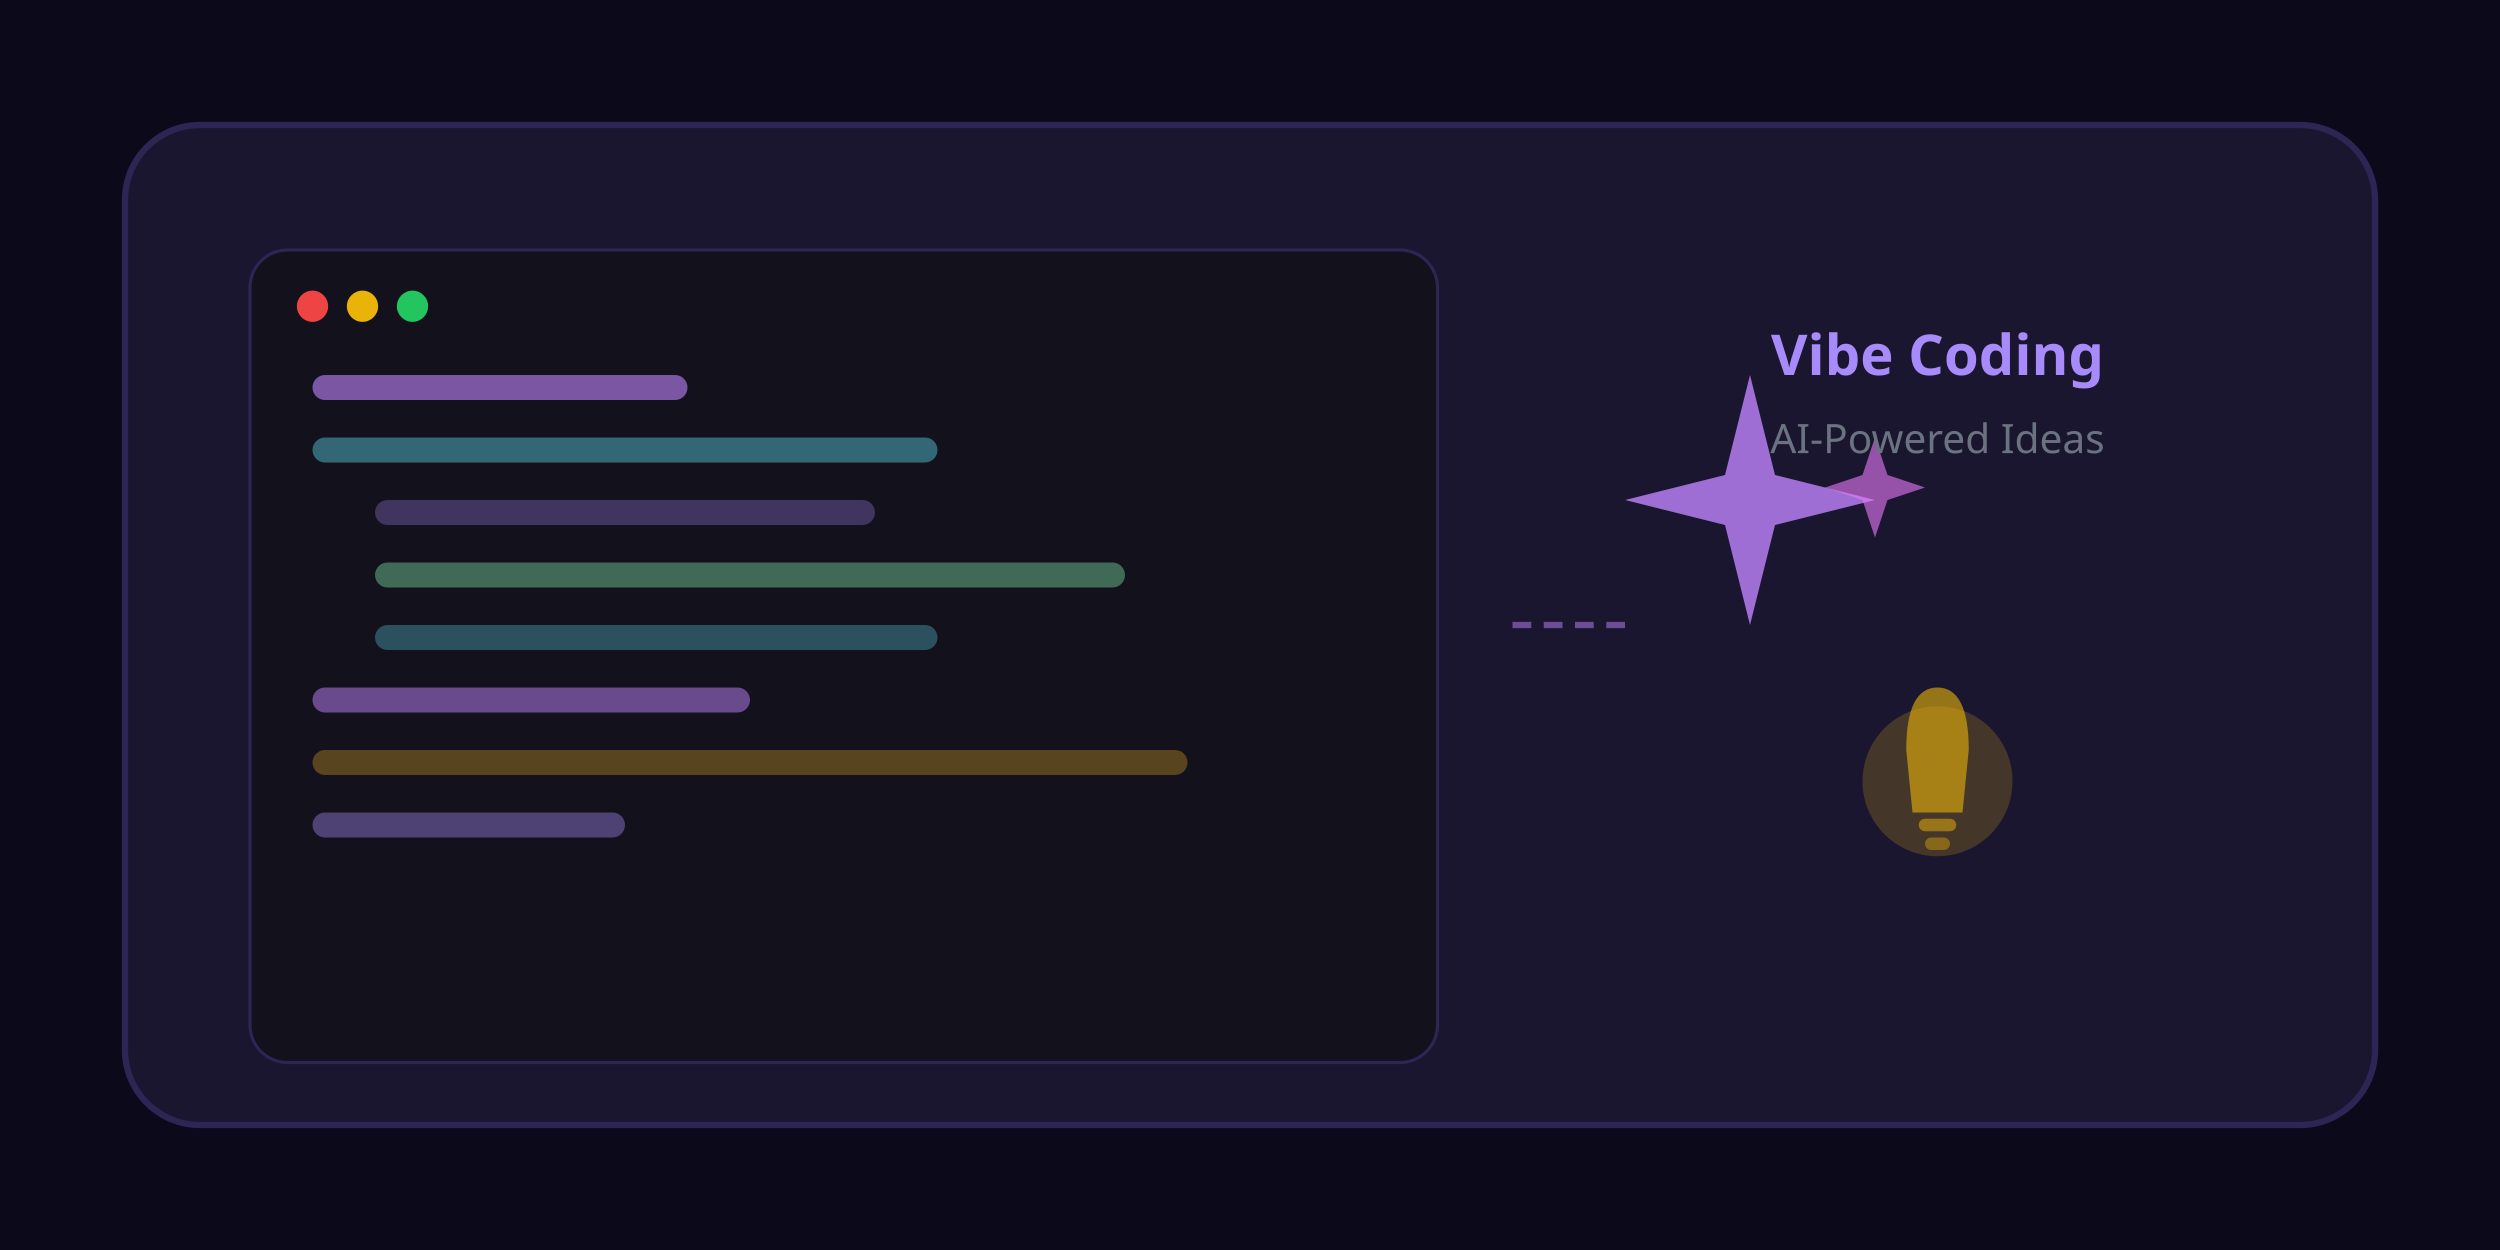
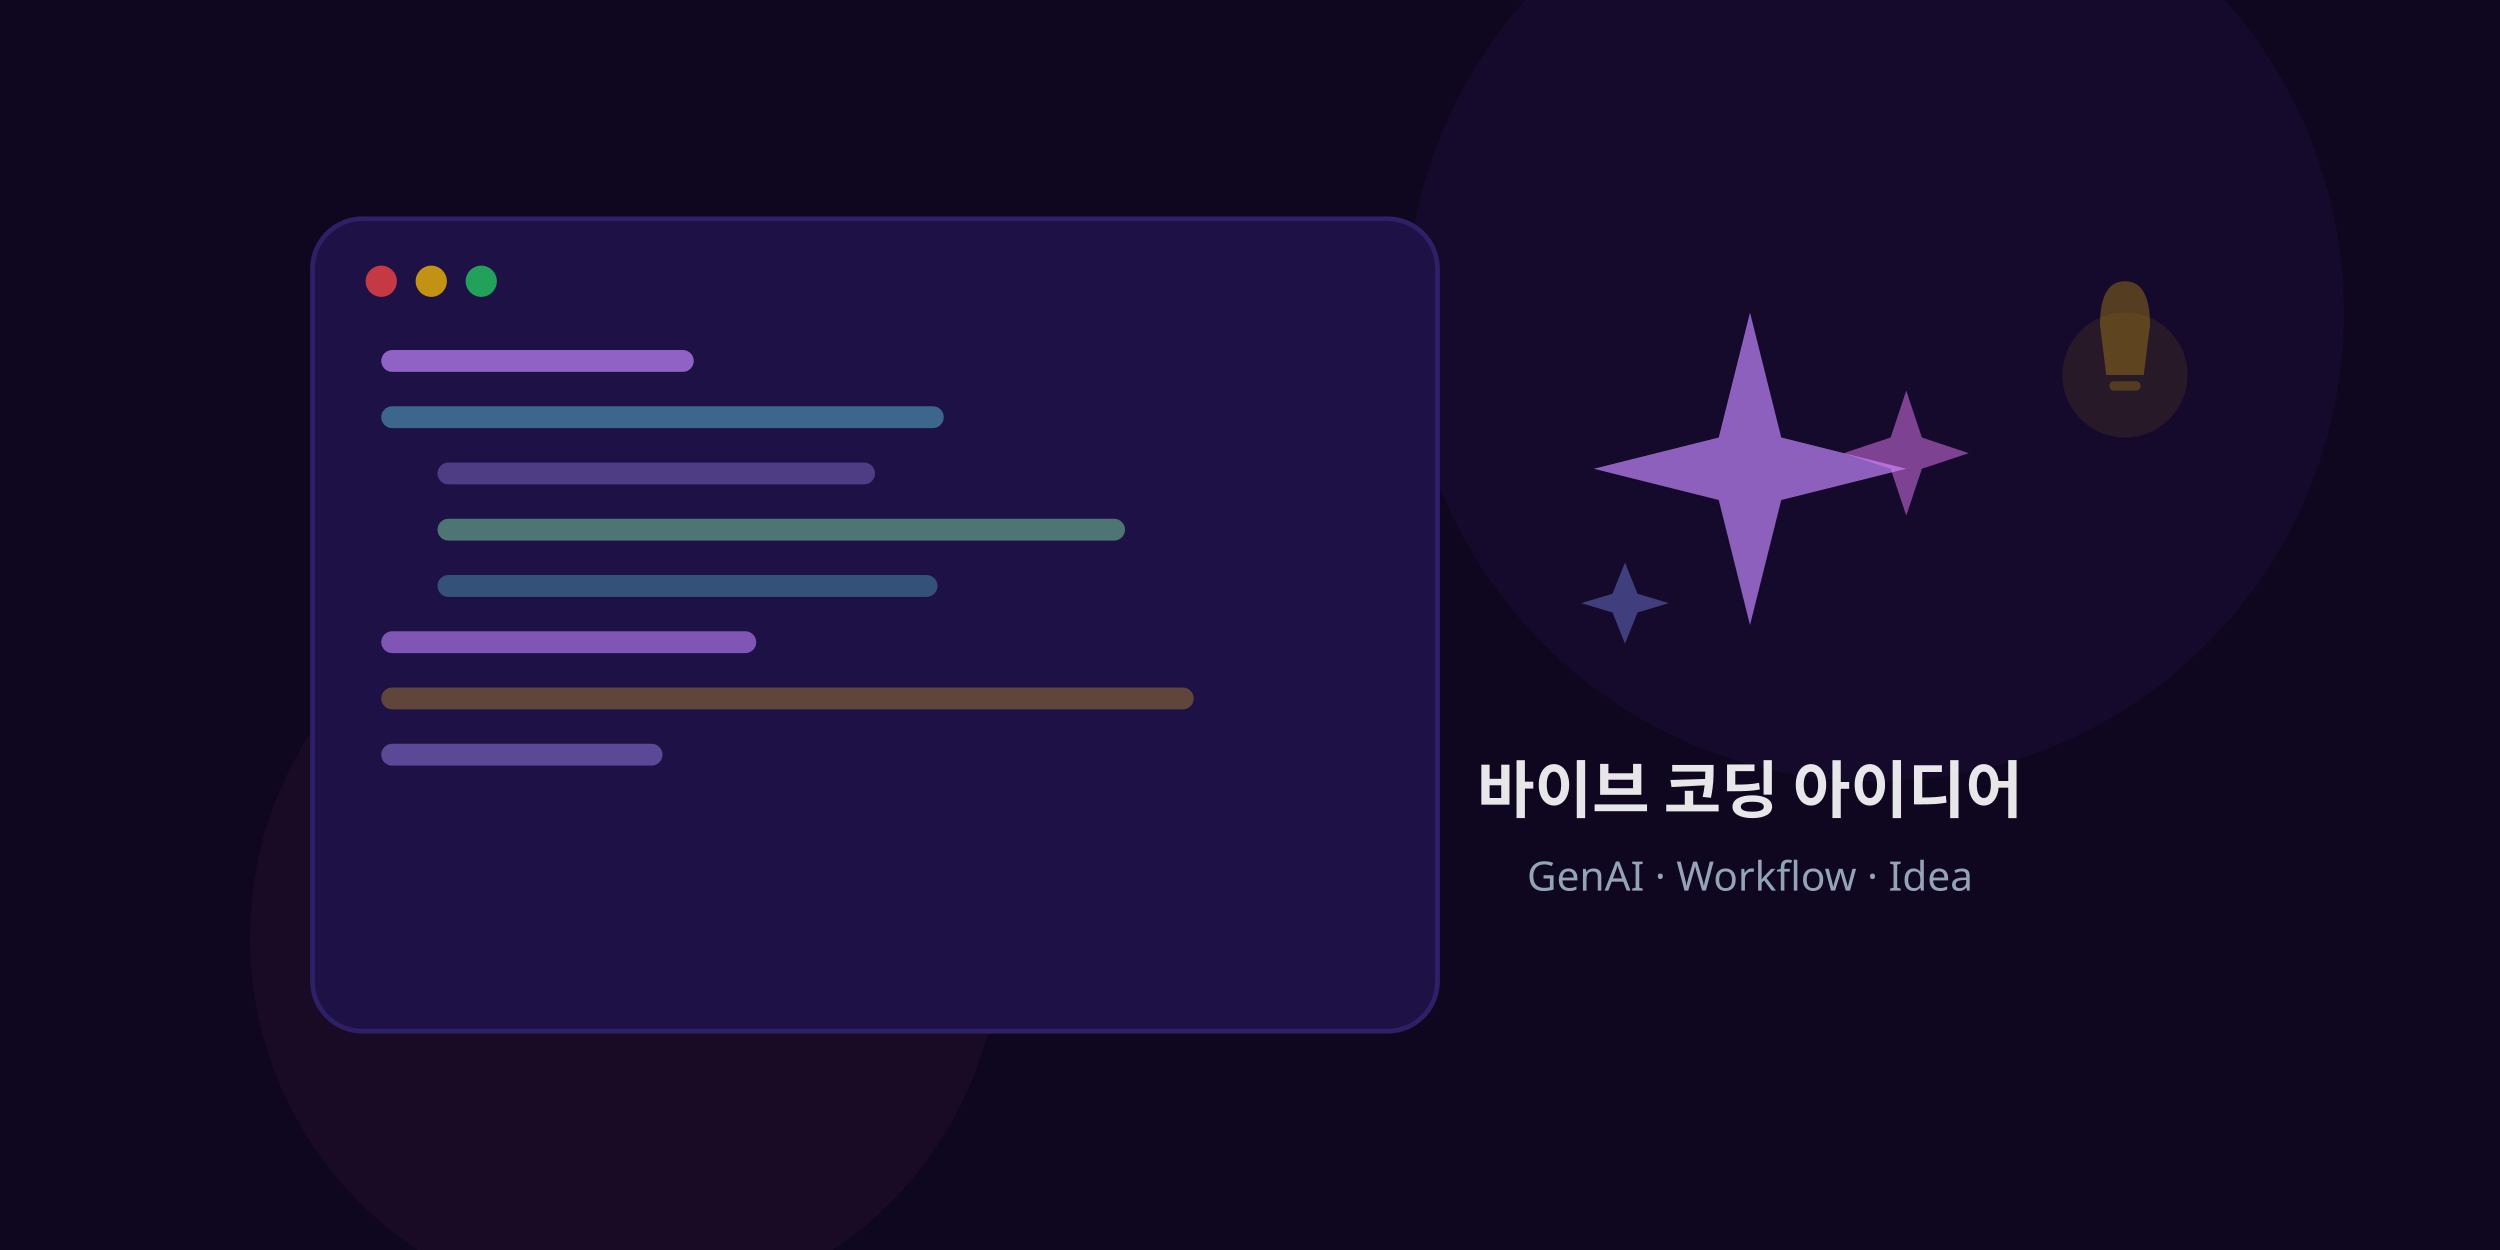
<svg xmlns="http://www.w3.org/2000/svg" viewBox="0 0 800 400" fill="none">
-   <rect width="800" height="400" fill="#0c0a1a" />
-   <rect x="40" y="40" width="720" height="320" rx="24" fill="#1a1630" stroke="#2d2654" stroke-width="2" />
-   <rect x="80" y="80" width="380" height="260" rx="12" fill="#13111c" stroke="#2d2654" />
-   <circle cx="100" cy="98" r="5" fill="#ef4444" />
-   <circle cx="116" cy="98" r="5" fill="#eab308" />
-   <circle cx="132" cy="98" r="5" fill="#22c55e" />
-   <rect x="100" y="120" width="120" height="8" rx="4" fill="#c084fc" opacity="0.6" />
-   <rect x="100" y="140" width="200" height="8" rx="4" fill="#67e8f9" opacity="0.4" />
-   <rect x="120" y="160" width="160" height="8" rx="4" fill="#a78bfa" opacity="0.3" />
-   <rect x="120" y="180" width="240" height="8" rx="4" fill="#86efac" opacity="0.4" />
-   <rect x="120" y="200" width="180" height="8" rx="4" fill="#67e8f9" opacity="0.3" />
-   <rect x="100" y="220" width="140" height="8" rx="4" fill="#c084fc" opacity="0.5" />
-   <rect x="100" y="240" width="280" height="8" rx="4" fill="#fbbf24" opacity="0.3" />
-   <rect x="100" y="260" width="100" height="8" rx="4" fill="#a78bfa" opacity="0.4" />
-   <g transform="translate(560, 160)">
-     <path d="M0 -40 L8 -8 L40 0 L8 8 L0 40 L-8 8 L-40 0 L-8 -8Z" fill="#c084fc" opacity="0.8" />
-     <path d="M40 -20 L44 -8 L56 -4 L44 0 L40 12 L36 0 L24 -4 L36 -8Z" fill="#e879f9" opacity="0.6" />
+   <defs>
+     <linearGradient id="bg2" x1="0" y1="0" x2="800" y2="400">
+       <stop offset="0%" stop-color="#0f0720" />
+       <stop offset="100%" stop-color="#1a0a3e" />
+     </linearGradient>
+   </defs>
+   <rect width="800" height="400" fill="url(#bg2)" />
+   <circle cx="600" cy="100" r="150" fill="#7c3aed" opacity="0.06" />
+   <circle cx="200" cy="300" r="120" fill="#ec4899" opacity="0.05" />
+   <rect x="100" y="70" width="360" height="260" rx="16" fill="#1e1145" stroke="#2d2066" stroke-width="1.5" />
+   <circle cx="122" cy="90" r="5" fill="#ef4444" opacity="0.8" />
+   <circle cx="138" cy="90" r="5" fill="#eab308" opacity="0.8" />
+   <circle cx="154" cy="90" r="5" fill="#22c55e" opacity="0.8" />
+   <rect x="122" y="112" width="100" height="7" rx="3.5" fill="#c084fc" opacity="0.7" />
+   <rect x="122" y="130" width="180" height="7" rx="3.5" fill="#67e8f9" opacity="0.4" />
+   <rect x="140" y="148" width="140" height="7" rx="3.5" fill="#a78bfa" opacity="0.35" />
+   <rect x="140" y="166" width="220" height="7" rx="3.5" fill="#86efac" opacity="0.45" />
+   <rect x="140" y="184" width="160" height="7" rx="3.5" fill="#67e8f9" opacity="0.3" />
+   <rect x="122" y="202" width="120" height="7" rx="3.5" fill="#c084fc" opacity="0.6" />
+   <rect x="122" y="220" width="260" height="7" rx="3.5" fill="#fbbf24" opacity="0.3" />
+   <rect x="122" y="238" width="90" height="7" rx="3.5" fill="#a78bfa" opacity="0.45" />
+   <g transform="translate(560, 150)">
+     <path d="M0 -50 L10 -10 L50 0 L10 10 L0 50 L-10 10 L-50 0 L-10 -10Z" fill="#c084fc" opacity="0.7" />
+     <path d="M50 -25 L55 -10 L70 -5 L55 0 L50 15 L45 0 L30 -5 L45 -10Z" fill="#e879f9" opacity="0.5" />
+     <path d="M-40 30 L-36 40 L-26 43 L-36 46 L-40 56 L-44 46 L-54 43 L-44 40Z" fill="#818cf8" opacity="0.4" />
  </g>
-   <path d="M520 200 L480 200" stroke="#c084fc" stroke-width="2" stroke-dasharray="6 4" opacity="0.5" />
-   <g transform="translate(620, 260)">
-     <circle cx="0" cy="-10" r="24" fill="#eab308" opacity="0.2" />
-     <path d="M-10 -20 Q-10 -40 0 -40 Q10 -40 10 -20 L8 0 L-8 0Z" fill="#eab308" opacity="0.6" />
-     <rect x="-6" y="2" width="12" height="4" rx="2" fill="#eab308" opacity="0.5" />
-     <rect x="-4" y="8" width="8" height="4" rx="2" fill="#eab308" opacity="0.4" />
+   <text x="560" y="260" font-family="system-ui,sans-serif" font-size="20" fill="white" text-anchor="middle" font-weight="700" opacity="0.9">바이브 코딩 아이디어</text>
+   <text x="560" y="285" font-family="system-ui,sans-serif" font-size="13" fill="#94a3b8" text-anchor="middle">GenAI · Workflow · Idea</text>
+   <g transform="translate(680, 120)" opacity="0.6">
+     <circle cx="0" cy="0" r="20" fill="#eab308" opacity="0.15" />
+     <path d="M-8 -16 Q-8 -30 0 -30 Q8 -30 8 -16 L6 0 L-6 0Z" fill="#eab308" opacity="0.5" />
+     <rect x="-5" y="2" width="10" height="3" rx="1.5" fill="#eab308" opacity="0.4" />
  </g>
-   <text x="620" y="120" font-family="sans-serif" font-size="18" fill="#a78bfa" text-anchor="middle" font-weight="600">Vibe Coding</text>
-   <text x="620" y="145" font-family="sans-serif" font-size="13" fill="#6b7280" text-anchor="middle">AI-Powered Ideas</text>
</svg>
